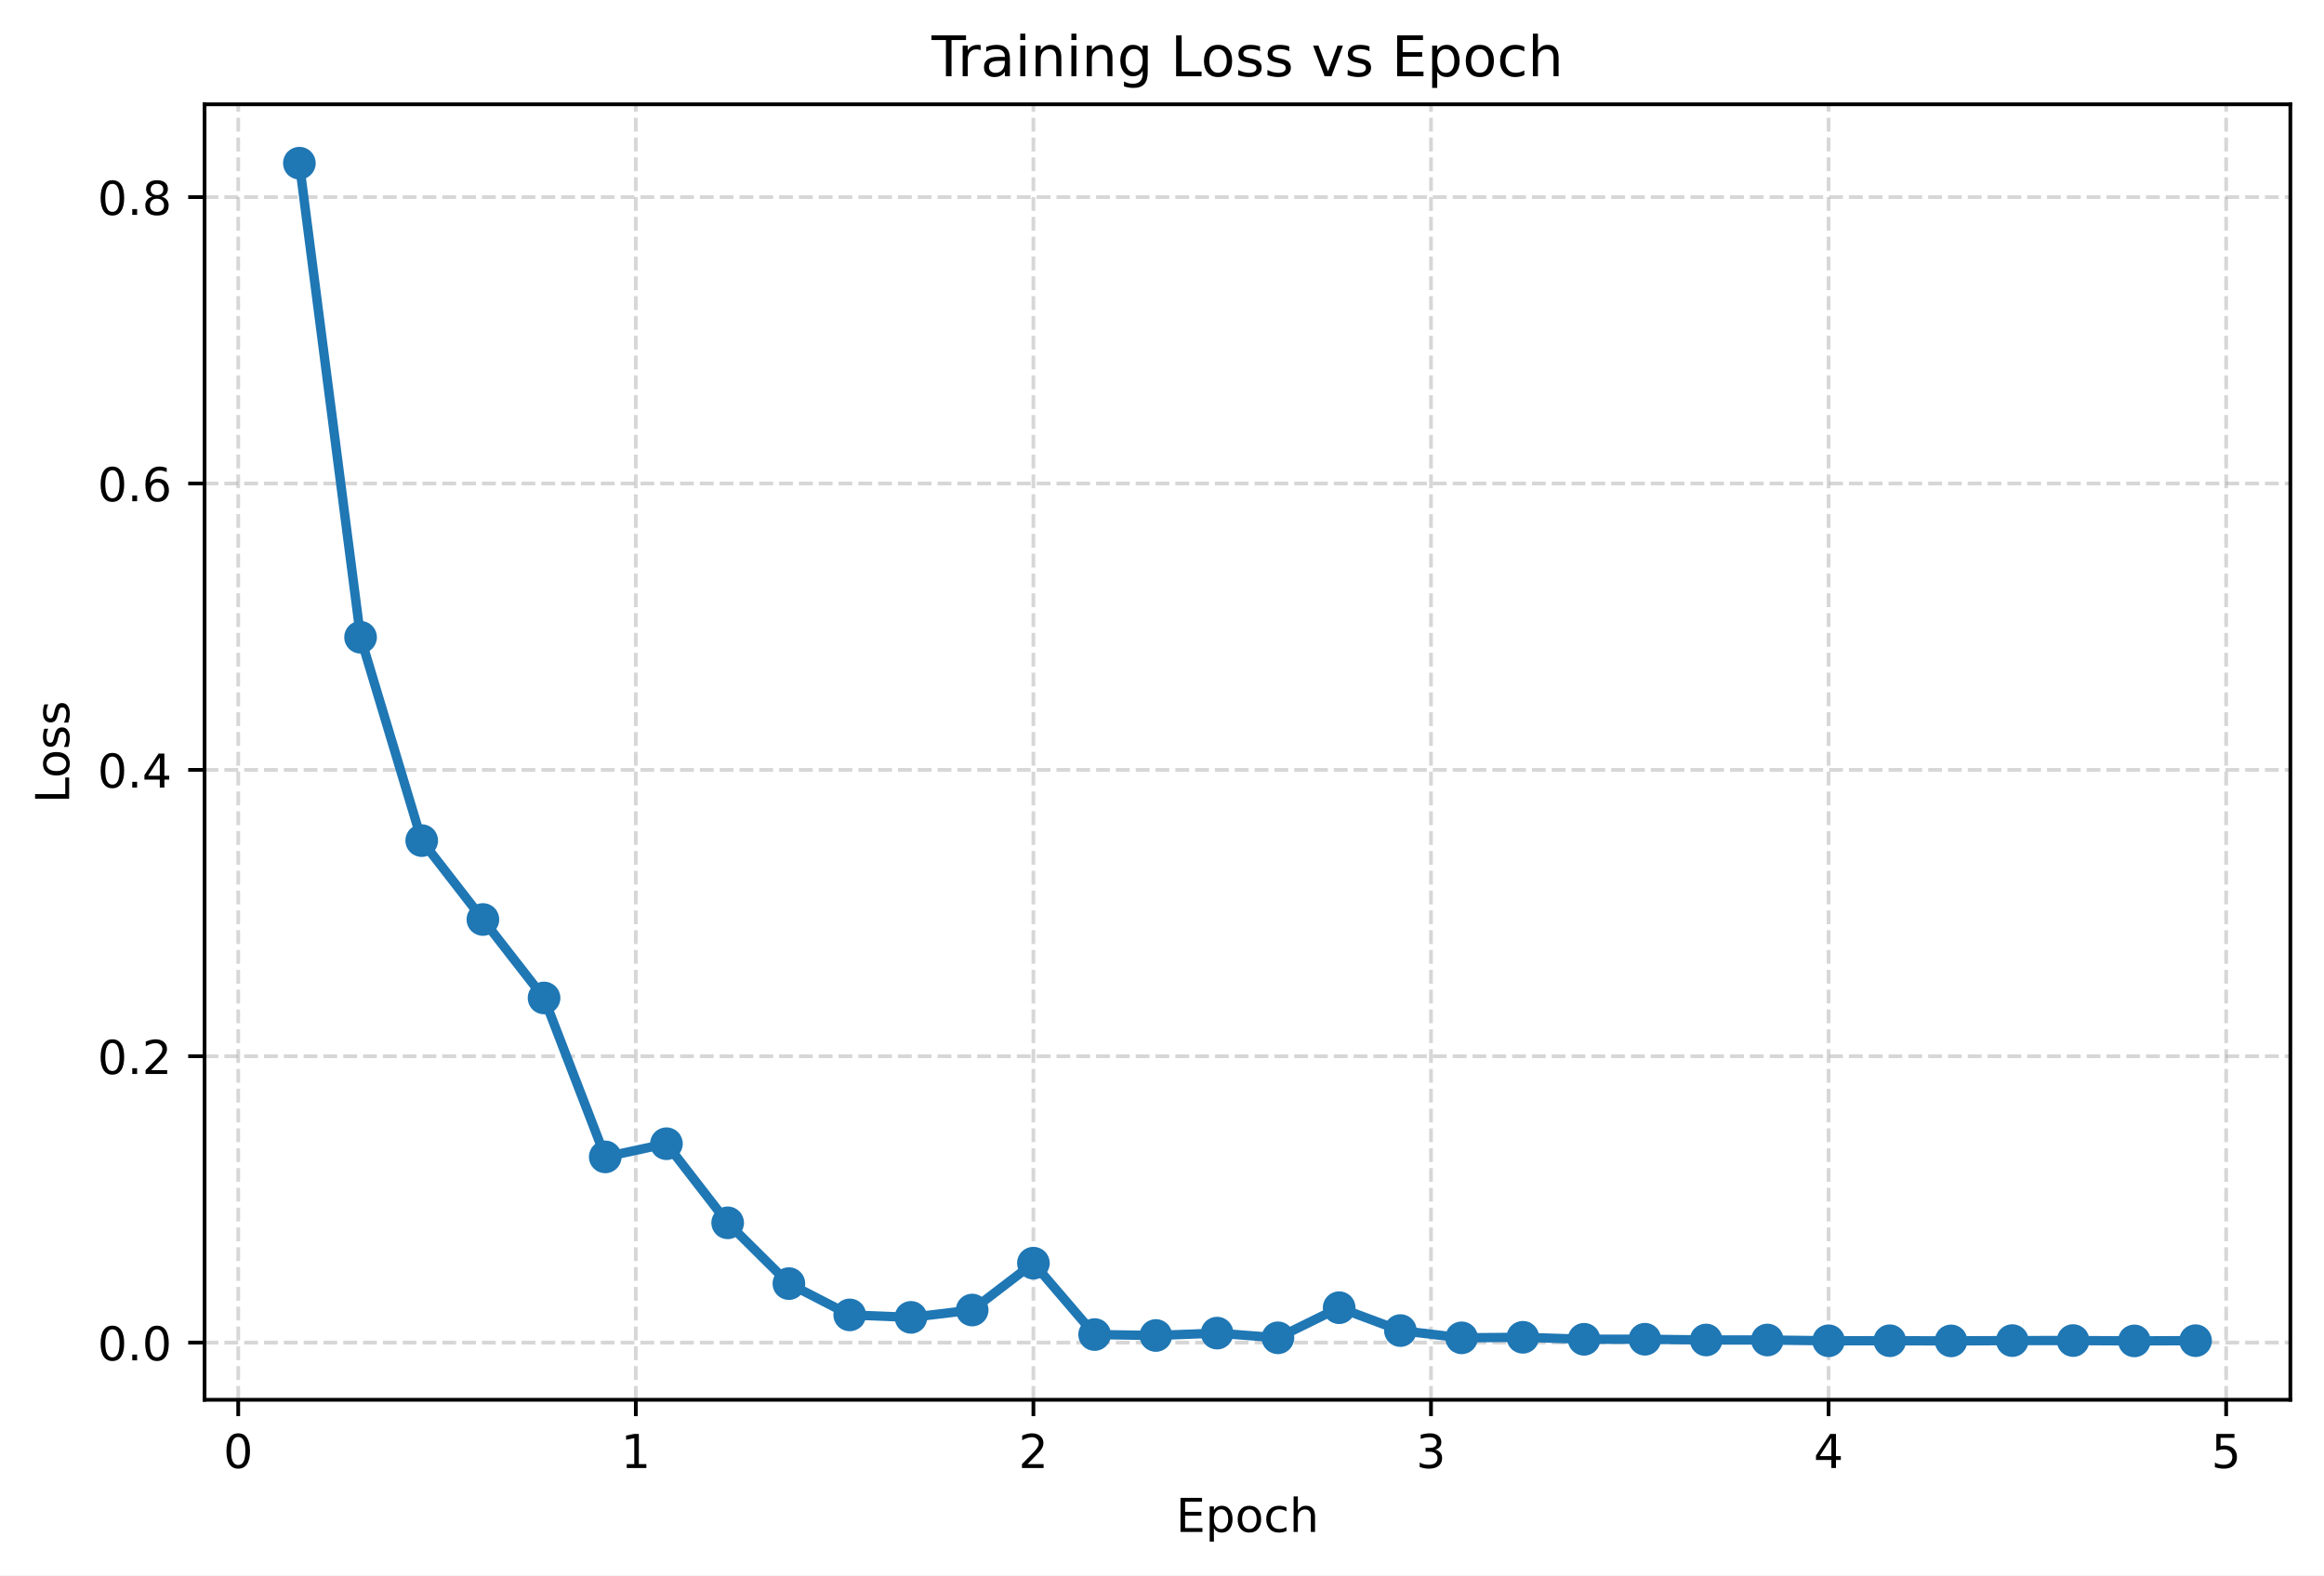
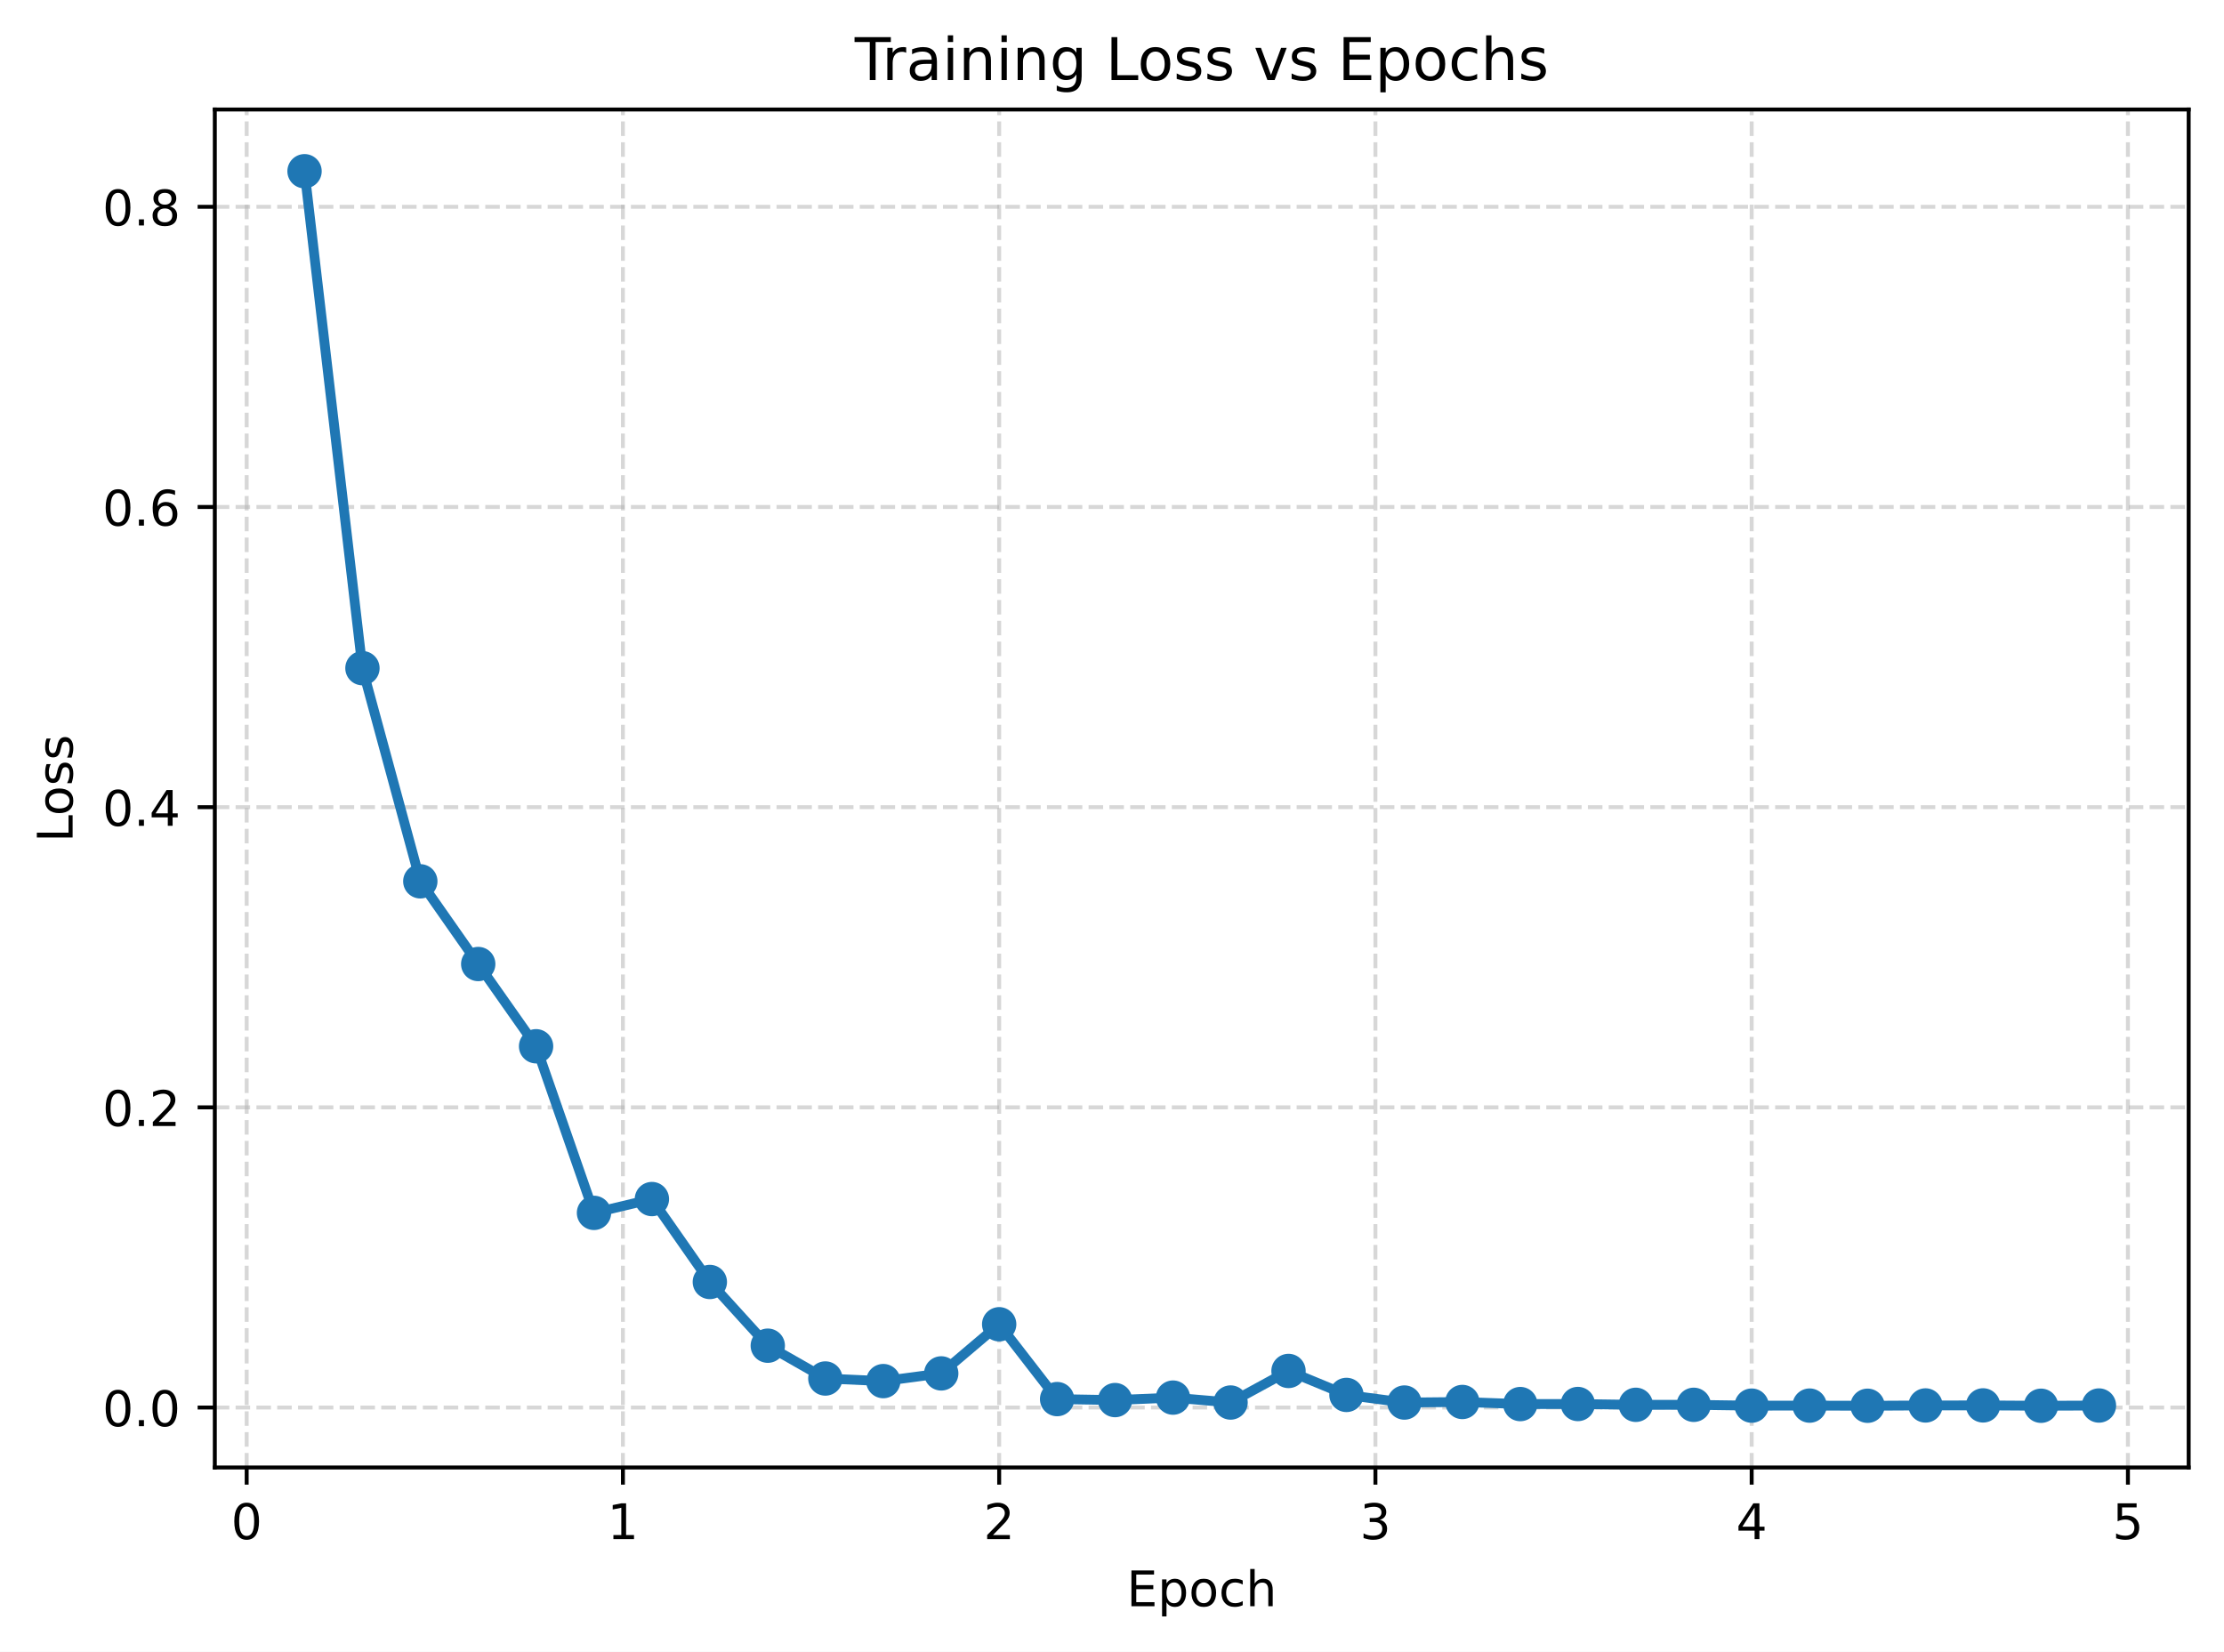
- <svg xmlns="http://www.w3.org/2000/svg" xmlns:xlink="http://www.w3.org/1999/xlink" width="497.381pt" height="337.074pt" viewBox="0 0 497.381 337.074" version="1.1">
+ <svg xmlns="http://www.w3.org/2000/svg" xmlns:xlink="http://www.w3.org/1999/xlink" width="453.261pt" height="336.634pt" viewBox="0 0 453.261 336.634" version="1.1">
  <defs>
    <style type="text/css">*{stroke-linejoin: round; stroke-linecap: butt}</style>
  </defs>
  <g id="figure_1">
    <g id="patch_1">
-       <path d="M 0 337.074  L 497.381 337.074  L 497.381 0  L 0 0  z " style="fill: #ffffff" />
+       <path d="M 0 336.634  L 453.261 336.634  L 453.261 0  L 0 0  z " style="fill: #ffffff" />
    </g>
    <g id="axes_1">
      <g id="patch_2">
-         <path d="M 43.781 299.518  L 490.181 299.518  L 490.181 22.318  L 43.781 22.318  z " style="fill: #ffffff" />
+         <path d="M 43.781 299.078  L 446.061 299.078  L 446.061 22.318  L 43.781 22.318  z " style="fill: #ffffff" />
      </g>
      <g id="matplotlib.axis_1">
        <g id="xtick_1">
          <g id="line2d_1">
-             <path d="M 50.985 299.518  L 50.985 22.318  " clip-path="url(#p0517bd94b9)" style="fill: none; stroke-dasharray: 2.96,1.28; stroke-dashoffset: 0; stroke: #b0b0b0; stroke-opacity: 0.5; stroke-width: 0.8" />
+             <path d="M 50.273 299.078  L 50.273 22.318  " clip-path="url(#paa50257606)" style="fill: none; stroke-dasharray: 2.96,1.28; stroke-dashoffset: 0; stroke: #b0b0b0; stroke-opacity: 0.5; stroke-width: 0.8" />
          </g>
          <g id="line2d_2">
            <defs>
-               <path id="mbbcaf3ecd0" d="M 0 0  L 0 3.5  " style="stroke: #000000; stroke-width: 0.8" />
+               <path id="mfd9edccf83" d="M 0 0  L 0 3.5  " style="stroke: #000000; stroke-width: 0.8" />
            </defs>
            <g>
-               <use xlink:href="#mbbcaf3ecd0" x="50.985" y="299.518" style="stroke: #000000; stroke-width: 0.8" />
+               <use xlink:href="#mfd9edccf83" x="50.273" y="299.078" style="stroke: #000000; stroke-width: 0.8" />
            </g>
          </g>
          <g id="text_1">
-             <g transform="translate(47.80384 314.1166) scale(0.1 -0.1)">
+             <g transform="translate(47.09185 313.6766) scale(0.1 -0.1)">
              <defs>
                <path id="DejaVuSans-30" d="M 2034 4250  Q 1547 4250 1301 3770  Q 1056 3291 1056 2328  Q 1056 1369 1301 889  Q 1547 409 2034 409  Q 2525 409 2770 889  Q 3016 1369 3016 2328  Q 3016 3291 2770 3770  Q 2525 4250 2034 4250  z M 2034 4750  Q 2819 4750 3233 4129  Q 3647 3509 3647 2328  Q 3647 1150 3233 529  Q 2819 -91 2034 -91  Q 1250 -91 836 529  Q 422 1150 422 2328  Q 422 3509 836 4129  Q 1250 4750 2034 4750  z " transform="scale(0.015625)" />
              </defs>
              <use xlink:href="#DejaVuSans-30" />
            </g>
          </g>
        </g>
        <g id="xtick_2">
          <g id="line2d_3">
-             <path d="M 136.077 299.518  L 136.077 22.318  " clip-path="url(#p0517bd94b9)" style="fill: none; stroke-dasharray: 2.96,1.28; stroke-dashoffset: 0; stroke: #b0b0b0; stroke-opacity: 0.5; stroke-width: 0.8" />
+             <path d="M 126.955 299.078  L 126.955 22.318  " clip-path="url(#paa50257606)" style="fill: none; stroke-dasharray: 2.96,1.28; stroke-dashoffset: 0; stroke: #b0b0b0; stroke-opacity: 0.5; stroke-width: 0.8" />
          </g>
          <g id="line2d_4">
            <g>
-               <use xlink:href="#mbbcaf3ecd0" x="136.077" y="299.518" style="stroke: #000000; stroke-width: 0.8" />
+               <use xlink:href="#mfd9edccf83" x="126.955" y="299.078" style="stroke: #000000; stroke-width: 0.8" />
            </g>
          </g>
          <g id="text_2">
-             <g transform="translate(132.8953 314.1166) scale(0.1 -0.1)">
+             <g transform="translate(123.7733 313.6766) scale(0.1 -0.1)">
              <defs>
                <path id="DejaVuSans-31" d="M 794 531  L 1825 531  L 1825 4091  L 703 3866  L 703 4441  L 1819 4666  L 2450 4666  L 2450 531  L 3481 531  L 3481 0  L 794 0  L 794 531  z " transform="scale(0.015625)" />
              </defs>
              <use xlink:href="#DejaVuSans-31" />
            </g>
          </g>
        </g>
        <g id="xtick_3">
          <g id="line2d_5">
-             <path d="M 221.168 299.518  L 221.168 22.318  " clip-path="url(#p0517bd94b9)" style="fill: none; stroke-dasharray: 2.96,1.28; stroke-dashoffset: 0; stroke: #b0b0b0; stroke-opacity: 0.5; stroke-width: 0.8" />
+             <path d="M 203.636 299.078  L 203.636 22.318  " clip-path="url(#paa50257606)" style="fill: none; stroke-dasharray: 2.96,1.28; stroke-dashoffset: 0; stroke: #b0b0b0; stroke-opacity: 0.5; stroke-width: 0.8" />
          </g>
          <g id="line2d_6">
            <g>
-               <use xlink:href="#mbbcaf3ecd0" x="221.168" y="299.518" style="stroke: #000000; stroke-width: 0.8" />
+               <use xlink:href="#mfd9edccf83" x="203.636" y="299.078" style="stroke: #000000; stroke-width: 0.8" />
            </g>
          </g>
          <g id="text_3">
-             <g transform="translate(217.9868 314.1166) scale(0.1 -0.1)">
+             <g transform="translate(200.4547 313.6766) scale(0.1 -0.1)">
              <defs>
                <path id="DejaVuSans-32" d="M 1228 531  L 3431 531  L 3431 0  L 469 0  L 469 531  Q 828 903 1448 1529  Q 2069 2156 2228 2338  Q 2531 2678 2651 2914  Q 2772 3150 2772 3378  Q 2772 3750 2511 3984  Q 2250 4219 1831 4219  Q 1534 4219 1204 4116  Q 875 4013 500 3803  L 500 4441  Q 881 4594 1212 4672  Q 1544 4750 1819 4750  Q 2544 4750 2975 4387  Q 3406 4025 3406 3419  Q 3406 3131 3298 2873  Q 3191 2616 2906 2266  Q 2828 2175 2409 1742  Q 1991 1309 1228 531  z " transform="scale(0.015625)" />
              </defs>
              <use xlink:href="#DejaVuSans-32" />
            </g>
          </g>
        </g>
        <g id="xtick_4">
          <g id="line2d_7">
-             <path d="M 306.259 299.518  L 306.259 22.318  " clip-path="url(#p0517bd94b9)" style="fill: none; stroke-dasharray: 2.96,1.28; stroke-dashoffset: 0; stroke: #b0b0b0; stroke-opacity: 0.5; stroke-width: 0.8" />
+             <path d="M 280.317 299.078  L 280.317 22.318  " clip-path="url(#paa50257606)" style="fill: none; stroke-dasharray: 2.96,1.28; stroke-dashoffset: 0; stroke: #b0b0b0; stroke-opacity: 0.5; stroke-width: 0.8" />
          </g>
          <g id="line2d_8">
            <g>
-               <use xlink:href="#mbbcaf3ecd0" x="306.259" y="299.518" style="stroke: #000000; stroke-width: 0.8" />
+               <use xlink:href="#mfd9edccf83" x="280.317" y="299.078" style="stroke: #000000; stroke-width: 0.8" />
            </g>
          </g>
          <g id="text_4">
-             <g transform="translate(303.0782 314.1166) scale(0.1 -0.1)">
+             <g transform="translate(277.1361 313.6766) scale(0.1 -0.1)">
              <defs>
                <path id="DejaVuSans-33" d="M 2597 2516  Q 3050 2419 3304 2112  Q 3559 1806 3559 1356  Q 3559 666 3084 287  Q 2609 -91 1734 -91  Q 1441 -91 1130 -33  Q 819 25 488 141  L 488 750  Q 750 597 1062 519  Q 1375 441 1716 441  Q 2309 441 2620 675  Q 2931 909 2931 1356  Q 2931 1769 2642 2001  Q 2353 2234 1838 2234  L 1294 2234  L 1294 2753  L 1863 2753  Q 2328 2753 2575 2939  Q 2822 3125 2822 3475  Q 2822 3834 2567 4026  Q 2313 4219 1838 4219  Q 1578 4219 1281 4162  Q 984 4106 628 3988  L 628 4550  Q 988 4650 1302 4700  Q 1616 4750 1894 4750  Q 2613 4750 3031 4423  Q 3450 4097 3450 3541  Q 3450 3153 3228 2886  Q 3006 2619 2597 2516  z " transform="scale(0.015625)" />
              </defs>
              <use xlink:href="#DejaVuSans-33" />
            </g>
          </g>
        </g>
        <g id="xtick_5">
          <g id="line2d_9">
-             <path d="M 391.351 299.518  L 391.351 22.318  " clip-path="url(#p0517bd94b9)" style="fill: none; stroke-dasharray: 2.96,1.28; stroke-dashoffset: 0; stroke: #b0b0b0; stroke-opacity: 0.5; stroke-width: 0.8" />
+             <path d="M 356.999 299.078  L 356.999 22.318  " clip-path="url(#paa50257606)" style="fill: none; stroke-dasharray: 2.96,1.28; stroke-dashoffset: 0; stroke: #b0b0b0; stroke-opacity: 0.5; stroke-width: 0.8" />
          </g>
          <g id="line2d_10">
            <g>
-               <use xlink:href="#mbbcaf3ecd0" x="391.351" y="299.518" style="stroke: #000000; stroke-width: 0.8" />
+               <use xlink:href="#mfd9edccf83" x="356.999" y="299.078" style="stroke: #000000; stroke-width: 0.8" />
            </g>
          </g>
          <g id="text_5">
-             <g transform="translate(388.1697 314.1166) scale(0.1 -0.1)">
+             <g transform="translate(353.8176 313.6766) scale(0.1 -0.1)">
              <defs>
                <path id="DejaVuSans-34" d="M 2419 4116  L 825 1625  L 2419 1625  L 2419 4116  z M 2253 4666  L 3047 4666  L 3047 1625  L 3713 1625  L 3713 1100  L 3047 1100  L 3047 0  L 2419 0  L 2419 1100  L 313 1100  L 313 1709  L 2253 4666  z " transform="scale(0.015625)" />
              </defs>
              <use xlink:href="#DejaVuSans-34" />
            </g>
          </g>
        </g>
        <g id="xtick_6">
          <g id="line2d_11">
-             <path d="M 476.442 299.518  L 476.442 22.318  " clip-path="url(#p0517bd94b9)" style="fill: none; stroke-dasharray: 2.96,1.28; stroke-dashoffset: 0; stroke: #b0b0b0; stroke-opacity: 0.5; stroke-width: 0.8" />
+             <path d="M 433.68 299.078  L 433.68 22.318  " clip-path="url(#paa50257606)" style="fill: none; stroke-dasharray: 2.96,1.28; stroke-dashoffset: 0; stroke: #b0b0b0; stroke-opacity: 0.5; stroke-width: 0.8" />
          </g>
          <g id="line2d_12">
            <g>
-               <use xlink:href="#mbbcaf3ecd0" x="476.442" y="299.518" style="stroke: #000000; stroke-width: 0.8" />
+               <use xlink:href="#mfd9edccf83" x="433.68" y="299.078" style="stroke: #000000; stroke-width: 0.8" />
            </g>
          </g>
          <g id="text_6">
-             <g transform="translate(473.2611 314.1166) scale(0.1 -0.1)">
+             <g transform="translate(430.499 313.6766) scale(0.1 -0.1)">
              <defs>
                <path id="DejaVuSans-35" d="M 691 4666  L 3169 4666  L 3169 4134  L 1269 4134  L 1269 2991  Q 1406 3038 1543 3061  Q 1681 3084 1819 3084  Q 2600 3084 3056 2656  Q 3513 2228 3513 1497  Q 3513 744 3044 326  Q 2575 -91 1722 -91  Q 1428 -91 1123 -41  Q 819 9 494 109  L 494 744  Q 775 591 1075 516  Q 1375 441 1709 441  Q 2250 441 2565 725  Q 2881 1009 2881 1497  Q 2881 1984 2565 2268  Q 2250 2553 1709 2553  Q 1456 2553 1204 2497  Q 953 2441 691 2322  L 691 4666  z " transform="scale(0.015625)" />
              </defs>
              <use xlink:href="#DejaVuSans-35" />
            </g>
          </g>
        </g>
        <g id="text_7">
-           <g transform="translate(251.6703 327.7947) scale(0.1 -0.1)">
+           <g transform="translate(229.6103 327.3547) scale(0.1 -0.1)">
            <defs>
              <path id="DejaVuSans-45" d="M 628 4666  L 3578 4666  L 3578 4134  L 1259 4134  L 1259 2753  L 3481 2753  L 3481 2222  L 1259 2222  L 1259 531  L 3634 531  L 3634 0  L 628 0  L 628 4666  z " transform="scale(0.015625)" />
              <path id="DejaVuSans-70" d="M 1159 525  L 1159 -1331  L 581 -1331  L 581 3500  L 1159 3500  L 1159 2969  Q 1341 3281 1617 3432  Q 1894 3584 2278 3584  Q 2916 3584 3314 3078  Q 3713 2572 3713 1747  Q 3713 922 3314 415  Q 2916 -91 2278 -91  Q 1894 -91 1617 61  Q 1341 213 1159 525  z M 3116 1747  Q 3116 2381 2855 2742  Q 2594 3103 2138 3103  Q 1681 3103 1420 2742  Q 1159 2381 1159 1747  Q 1159 1113 1420 752  Q 1681 391 2138 391  Q 2594 391 2855 752  Q 3116 1113 3116 1747  z " transform="scale(0.015625)" />
              <path id="DejaVuSans-6f" d="M 1959 3097  Q 1497 3097 1228 2736  Q 959 2375 959 1747  Q 959 1119 1226 758  Q 1494 397 1959 397  Q 2419 397 2687 759  Q 2956 1122 2956 1747  Q 2956 2369 2687 2733  Q 2419 3097 1959 3097  z M 1959 3584  Q 2709 3584 3137 3096  Q 3566 2609 3566 1747  Q 3566 888 3137 398  Q 2709 -91 1959 -91  Q 1206 -91 779 398  Q 353 888 353 1747  Q 353 2609 779 3096  Q 1206 3584 1959 3584  z " transform="scale(0.015625)" />
              <path id="DejaVuSans-63" d="M 3122 3366  L 3122 2828  Q 2878 2963 2633 3030  Q 2388 3097 2138 3097  Q 1578 3097 1268 2742  Q 959 2388 959 1747  Q 959 1106 1268 751  Q 1578 397 2138 397  Q 2388 397 2633 464  Q 2878 531 3122 666  L 3122 134  Q 2881 22 2623 -34  Q 2366 -91 2075 -91  Q 1284 -91 818 406  Q 353 903 353 1747  Q 353 2603 823 3093  Q 1294 3584 2113 3584  Q 2378 3584 2631 3529  Q 2884 3475 3122 3366  z " transform="scale(0.015625)" />
              <path id="DejaVuSans-68" d="M 3513 2113  L 3513 0  L 2938 0  L 2938 2094  Q 2938 2591 2744 2837  Q 2550 3084 2163 3084  Q 1697 3084 1428 2787  Q 1159 2491 1159 1978  L 1159 0  L 581 0  L 581 4863  L 1159 4863  L 1159 2956  Q 1366 3272 1645 3428  Q 1925 3584 2291 3584  Q 2894 3584 3203 3211  Q 3513 2838 3513 2113  z " transform="scale(0.015625)" />
            </defs>
            <use xlink:href="#DejaVuSans-45" />
            <use xlink:href="#DejaVuSans-70" transform="translate(63.18359 0)" />
            <use xlink:href="#DejaVuSans-6f" transform="translate(126.6602 0)" />
            <use xlink:href="#DejaVuSans-63" transform="translate(187.8418 0)" />
            <use xlink:href="#DejaVuSans-68" transform="translate(242.8223 0)" />
          </g>
        </g>
      </g>
      <g id="matplotlib.axis_2">
        <g id="ytick_1">
          <g id="line2d_13">
-             <path d="M 43.781 287.282  L 490.181 287.282  " clip-path="url(#p0517bd94b9)" style="fill: none; stroke-dasharray: 2.96,1.28; stroke-dashoffset: 0; stroke: #b0b0b0; stroke-opacity: 0.5; stroke-width: 0.8" />
+             <path d="M 43.781 286.862  L 446.061 286.862  " clip-path="url(#paa50257606)" style="fill: none; stroke-dasharray: 2.96,1.28; stroke-dashoffset: 0; stroke: #b0b0b0; stroke-opacity: 0.5; stroke-width: 0.8" />
          </g>
          <g id="line2d_14">
            <defs>
-               <path id="me1e2ff1a35" d="M 0 0  L -3.5 0  " style="stroke: #000000; stroke-width: 0.8" />
+               <path id="m9ac776626c" d="M 0 0  L -3.5 0  " style="stroke: #000000; stroke-width: 0.8" />
            </defs>
            <g>
-               <use xlink:href="#me1e2ff1a35" x="43.781" y="287.282" style="stroke: #000000; stroke-width: 0.8" />
+               <use xlink:href="#m9ac776626c" x="43.781" y="286.862" style="stroke: #000000; stroke-width: 0.8" />
            </g>
          </g>
          <g id="text_8">
-             <g transform="translate(20.87813 291.0816) scale(0.1 -0.1)">
+             <g transform="translate(20.87813 290.661) scale(0.1 -0.1)">
              <defs>
                <path id="DejaVuSans-2e" d="M 684 794  L 1344 794  L 1344 0  L 684 0  L 684 794  z " transform="scale(0.015625)" />
              </defs>
              <use xlink:href="#DejaVuSans-30" />
              <use xlink:href="#DejaVuSans-2e" transform="translate(63.62305 0)" />
              <use xlink:href="#DejaVuSans-30" transform="translate(95.41016 0)" />
            </g>
          </g>
        </g>
        <g id="ytick_2">
          <g id="line2d_15">
-             <path d="M 43.781 226.007  L 490.181 226.007  " clip-path="url(#p0517bd94b9)" style="fill: none; stroke-dasharray: 2.96,1.28; stroke-dashoffset: 0; stroke: #b0b0b0; stroke-opacity: 0.5; stroke-width: 0.8" />
+             <path d="M 43.781 225.683  L 446.061 225.683  " clip-path="url(#paa50257606)" style="fill: none; stroke-dasharray: 2.96,1.28; stroke-dashoffset: 0; stroke: #b0b0b0; stroke-opacity: 0.5; stroke-width: 0.8" />
          </g>
          <g id="line2d_16">
            <g>
-               <use xlink:href="#me1e2ff1a35" x="43.781" y="226.007" style="stroke: #000000; stroke-width: 0.8" />
+               <use xlink:href="#m9ac776626c" x="43.781" y="225.683" style="stroke: #000000; stroke-width: 0.8" />
            </g>
          </g>
          <g id="text_9">
-             <g transform="translate(20.87813 229.8059) scale(0.1 -0.1)">
+             <g transform="translate(20.87813 229.4825) scale(0.1 -0.1)">
              <use xlink:href="#DejaVuSans-30" />
              <use xlink:href="#DejaVuSans-2e" transform="translate(63.62305 0)" />
              <use xlink:href="#DejaVuSans-32" transform="translate(95.41016 0)" />
            </g>
          </g>
        </g>
        <g id="ytick_3">
          <g id="line2d_17">
-             <path d="M 43.781 164.731  L 490.181 164.731  " clip-path="url(#p0517bd94b9)" style="fill: none; stroke-dasharray: 2.96,1.28; stroke-dashoffset: 0; stroke: #b0b0b0; stroke-opacity: 0.5; stroke-width: 0.8" />
+             <path d="M 43.781 164.505  L 446.061 164.505  " clip-path="url(#paa50257606)" style="fill: none; stroke-dasharray: 2.96,1.28; stroke-dashoffset: 0; stroke: #b0b0b0; stroke-opacity: 0.5; stroke-width: 0.8" />
          </g>
          <g id="line2d_18">
            <g>
-               <use xlink:href="#me1e2ff1a35" x="43.781" y="164.731" style="stroke: #000000; stroke-width: 0.8" />
+               <use xlink:href="#m9ac776626c" x="43.781" y="164.505" style="stroke: #000000; stroke-width: 0.8" />
            </g>
          </g>
          <g id="text_10">
-             <g transform="translate(20.87813 168.5301) scale(0.1 -0.1)">
+             <g transform="translate(20.87813 168.304) scale(0.1 -0.1)">
              <use xlink:href="#DejaVuSans-30" />
              <use xlink:href="#DejaVuSans-2e" transform="translate(63.62305 0)" />
              <use xlink:href="#DejaVuSans-34" transform="translate(95.41016 0)" />
            </g>
          </g>
        </g>
        <g id="ytick_4">
          <g id="line2d_19">
-             <path d="M 43.781 103.455  L 490.181 103.455  " clip-path="url(#p0517bd94b9)" style="fill: none; stroke-dasharray: 2.96,1.28; stroke-dashoffset: 0; stroke: #b0b0b0; stroke-opacity: 0.5; stroke-width: 0.8" />
+             <path d="M 43.781 103.326  L 446.061 103.326  " clip-path="url(#paa50257606)" style="fill: none; stroke-dasharray: 2.96,1.28; stroke-dashoffset: 0; stroke: #b0b0b0; stroke-opacity: 0.5; stroke-width: 0.8" />
          </g>
          <g id="line2d_20">
            <g>
-               <use xlink:href="#me1e2ff1a35" x="43.781" y="103.455" style="stroke: #000000; stroke-width: 0.8" />
+               <use xlink:href="#m9ac776626c" x="43.781" y="103.326" style="stroke: #000000; stroke-width: 0.8" />
            </g>
          </g>
          <g id="text_11">
-             <g transform="translate(20.87813 107.2543) scale(0.1 -0.1)">
+             <g transform="translate(20.87813 107.1255) scale(0.1 -0.1)">
              <defs>
                <path id="DejaVuSans-36" d="M 2113 2584  Q 1688 2584 1439 2293  Q 1191 2003 1191 1497  Q 1191 994 1439 701  Q 1688 409 2113 409  Q 2538 409 2786 701  Q 3034 994 3034 1497  Q 3034 2003 2786 2293  Q 2538 2584 2113 2584  z M 3366 4563  L 3366 3988  Q 3128 4100 2886 4159  Q 2644 4219 2406 4219  Q 1781 4219 1451 3797  Q 1122 3375 1075 2522  Q 1259 2794 1537 2939  Q 1816 3084 2150 3084  Q 2853 3084 3261 2657  Q 3669 2231 3669 1497  Q 3669 778 3244 343  Q 2819 -91 2113 -91  Q 1303 -91 875 529  Q 447 1150 447 2328  Q 447 3434 972 4092  Q 1497 4750 2381 4750  Q 2619 4750 2861 4703  Q 3103 4656 3366 4563  z " transform="scale(0.015625)" />
              </defs>
              <use xlink:href="#DejaVuSans-30" />
              <use xlink:href="#DejaVuSans-2e" transform="translate(63.62305 0)" />
              <use xlink:href="#DejaVuSans-36" transform="translate(95.41016 0)" />
            </g>
          </g>
        </g>
        <g id="ytick_5">
          <g id="line2d_21">
-             <path d="M 43.781 42.179  L 490.181 42.179  " clip-path="url(#p0517bd94b9)" style="fill: none; stroke-dasharray: 2.96,1.28; stroke-dashoffset: 0; stroke: #b0b0b0; stroke-opacity: 0.5; stroke-width: 0.8" />
+             <path d="M 43.781 42.148  L 446.061 42.148  " clip-path="url(#paa50257606)" style="fill: none; stroke-dasharray: 2.96,1.28; stroke-dashoffset: 0; stroke: #b0b0b0; stroke-opacity: 0.5; stroke-width: 0.8" />
          </g>
          <g id="line2d_22">
            <g>
-               <use xlink:href="#me1e2ff1a35" x="43.781" y="42.179" style="stroke: #000000; stroke-width: 0.8" />
+               <use xlink:href="#m9ac776626c" x="43.781" y="42.148" style="stroke: #000000; stroke-width: 0.8" />
            </g>
          </g>
          <g id="text_12">
-             <g transform="translate(20.87813 45.97852) scale(0.1 -0.1)">
+             <g transform="translate(20.87813 45.947) scale(0.1 -0.1)">
              <defs>
                <path id="DejaVuSans-38" d="M 2034 2216  Q 1584 2216 1326 1975  Q 1069 1734 1069 1313  Q 1069 891 1326 650  Q 1584 409 2034 409  Q 2484 409 2743 651  Q 3003 894 3003 1313  Q 3003 1734 2745 1975  Q 2488 2216 2034 2216  z M 1403 2484  Q 997 2584 770 2862  Q 544 3141 544 3541  Q 544 4100 942 4425  Q 1341 4750 2034 4750  Q 2731 4750 3128 4425  Q 3525 4100 3525 3541  Q 3525 3141 3298 2862  Q 3072 2584 2669 2484  Q 3125 2378 3379 2068  Q 3634 1759 3634 1313  Q 3634 634 3220 271  Q 2806 -91 2034 -91  Q 1263 -91 848 271  Q 434 634 434 1313  Q 434 1759 690 2068  Q 947 2378 1403 2484  z M 1172 3481  Q 1172 3119 1398 2916  Q 1625 2713 2034 2713  Q 2441 2713 2670 2916  Q 2900 3119 2900 3481  Q 2900 3844 2670 4047  Q 2441 4250 2034 4250  Q 1625 4250 1398 4047  Q 1172 3844 1172 3481  z " transform="scale(0.015625)" />
              </defs>
              <use xlink:href="#DejaVuSans-30" />
              <use xlink:href="#DejaVuSans-2e" transform="translate(63.62305 0)" />
              <use xlink:href="#DejaVuSans-38" transform="translate(95.41016 0)" />
            </g>
          </g>
        </g>
        <g id="text_13">
-           <g transform="translate(14.79844 171.8853) rotate(-90) scale(0.1 -0.1)">
+           <g transform="translate(14.79844 171.6653) rotate(-90) scale(0.1 -0.1)">
            <defs>
              <path id="DejaVuSans-4c" d="M 628 4666  L 1259 4666  L 1259 531  L 3531 531  L 3531 0  L 628 0  L 628 4666  z " transform="scale(0.015625)" />
              <path id="DejaVuSans-73" d="M 2834 3397  L 2834 2853  Q 2591 2978 2328 3040  Q 2066 3103 1784 3103  Q 1356 3103 1142 2972  Q 928 2841 928 2578  Q 928 2378 1081 2264  Q 1234 2150 1697 2047  L 1894 2003  Q 2506 1872 2764 1633  Q 3022 1394 3022 966  Q 3022 478 2636 193  Q 2250 -91 1575 -91  Q 1294 -91 989 -36  Q 684 19 347 128  L 347 722  Q 666 556 975 473  Q 1284 391 1588 391  Q 1994 391 2212 530  Q 2431 669 2431 922  Q 2431 1156 2273 1281  Q 2116 1406 1581 1522  L 1381 1569  Q 847 1681 609 1914  Q 372 2147 372 2553  Q 372 3047 722 3315  Q 1072 3584 1716 3584  Q 2034 3584 2315 3537  Q 2597 3491 2834 3397  z " transform="scale(0.015625)" />
            </defs>
            <use xlink:href="#DejaVuSans-4c" />
            <use xlink:href="#DejaVuSans-6f" transform="translate(53.96289 0)" />
            <use xlink:href="#DejaVuSans-73" transform="translate(115.1445 0)" />
            <use xlink:href="#DejaVuSans-73" transform="translate(167.2441 0)" />
          </g>
        </g>
      </g>
      <g id="line2d_23">
-         <path d="M 64.072 34.918  L 77.168 136.36  L 90.255 179.866  L 103.35 196.747  L 116.437 213.537  L 129.533 247.545  L 142.629 244.726  L 155.733 261.651  L 168.837 274.657  L 181.856 281.354  L 194.96 281.884  L 208.064 280.312  L 221.168 270.285  L 234.272 285.558  L 247.376 285.758  L 260.48 285.254  L 273.499 286.258  L 286.603 279.813  L 299.707 284.706  L 312.812 286.262  L 325.916 286.146  L 339.02 286.573  L 352.039 286.56  L 365.143 286.724  L 378.247 286.725  L 391.351 286.893  L 404.455 286.885  L 417.559 286.918  L 430.663 286.853  L 443.682 286.843  L 456.786 286.918  L 469.89 286.868  " clip-path="url(#p0517bd94b9)" style="fill: none; stroke: #1f77b4; stroke-width: 2; stroke-linecap: square" />
+         <path d="M 62.067 34.898  L 73.868 136.179  L 85.662 179.616  L 97.463 196.471  L 109.256 213.233  L 121.058 247.188  L 132.859 244.373  L 144.668 261.271  L 156.477 274.256  L 168.209 280.943  L 180.018 281.472  L 191.827 279.903  L 203.636 269.891  L 215.445 285.14  L 227.254 285.34  L 239.063 284.837  L 250.795 285.839  L 262.604 279.404  L 274.413 284.289  L 286.222 285.843  L 298.031 285.727  L 309.84 286.153  L 321.572 286.141  L 333.381 286.305  L 345.19 286.306  L 356.999 286.473  L 368.808 286.465  L 380.617 286.498  L 392.426 286.434  L 404.158 286.423  L 415.967 286.498  L 427.776 286.448  " clip-path="url(#paa50257606)" style="fill: none; stroke: #1f77b4; stroke-width: 2; stroke-linecap: square" />
        <defs>
-           <path id="m67fee1e5dd" d="M 0 3  C 0.796 3 1.559 2.684 2.121 2.121  C 2.684 1.559 3 0.796 3 0  C 3 -0.796 2.684 -1.559 2.121 -2.121  C 1.559 -2.684 0.796 -3 0 -3  C -0.796 -3 -1.559 -2.684 -2.121 -2.121  C -2.684 -1.559 -3 -0.796 -3 0  C -3 0.796 -2.684 1.559 -2.121 2.121  C -1.559 2.684 -0.796 3 0 3  z " style="stroke: #1f77b4" />
+           <path id="m05f69a4b43" d="M 0 3  C 0.796 3 1.559 2.684 2.121 2.121  C 2.684 1.559 3 0.796 3 0  C 3 -0.796 2.684 -1.559 2.121 -2.121  C 1.559 -2.684 0.796 -3 0 -3  C -0.796 -3 -1.559 -2.684 -2.121 -2.121  C -2.684 -1.559 -3 -0.796 -3 0  C -3 0.796 -2.684 1.559 -2.121 2.121  C -1.559 2.684 -0.796 3 0 3  z " style="stroke: #1f77b4" />
        </defs>
-         <g clip-path="url(#p0517bd94b9)">
-           <use xlink:href="#m67fee1e5dd" x="64.072" y="34.918" style="fill: #1f77b4; stroke: #1f77b4" />
-           <use xlink:href="#m67fee1e5dd" x="77.168" y="136.36" style="fill: #1f77b4; stroke: #1f77b4" />
-           <use xlink:href="#m67fee1e5dd" x="90.255" y="179.866" style="fill: #1f77b4; stroke: #1f77b4" />
-           <use xlink:href="#m67fee1e5dd" x="103.35" y="196.747" style="fill: #1f77b4; stroke: #1f77b4" />
-           <use xlink:href="#m67fee1e5dd" x="116.437" y="213.537" style="fill: #1f77b4; stroke: #1f77b4" />
-           <use xlink:href="#m67fee1e5dd" x="129.533" y="247.545" style="fill: #1f77b4; stroke: #1f77b4" />
-           <use xlink:href="#m67fee1e5dd" x="142.629" y="244.726" style="fill: #1f77b4; stroke: #1f77b4" />
-           <use xlink:href="#m67fee1e5dd" x="155.733" y="261.651" style="fill: #1f77b4; stroke: #1f77b4" />
-           <use xlink:href="#m67fee1e5dd" x="168.837" y="274.657" style="fill: #1f77b4; stroke: #1f77b4" />
-           <use xlink:href="#m67fee1e5dd" x="181.856" y="281.354" style="fill: #1f77b4; stroke: #1f77b4" />
-           <use xlink:href="#m67fee1e5dd" x="194.96" y="281.884" style="fill: #1f77b4; stroke: #1f77b4" />
-           <use xlink:href="#m67fee1e5dd" x="208.064" y="280.312" style="fill: #1f77b4; stroke: #1f77b4" />
-           <use xlink:href="#m67fee1e5dd" x="221.168" y="270.285" style="fill: #1f77b4; stroke: #1f77b4" />
-           <use xlink:href="#m67fee1e5dd" x="234.272" y="285.558" style="fill: #1f77b4; stroke: #1f77b4" />
-           <use xlink:href="#m67fee1e5dd" x="247.376" y="285.758" style="fill: #1f77b4; stroke: #1f77b4" />
-           <use xlink:href="#m67fee1e5dd" x="260.48" y="285.254" style="fill: #1f77b4; stroke: #1f77b4" />
-           <use xlink:href="#m67fee1e5dd" x="273.499" y="286.258" style="fill: #1f77b4; stroke: #1f77b4" />
-           <use xlink:href="#m67fee1e5dd" x="286.603" y="279.813" style="fill: #1f77b4; stroke: #1f77b4" />
-           <use xlink:href="#m67fee1e5dd" x="299.707" y="284.706" style="fill: #1f77b4; stroke: #1f77b4" />
-           <use xlink:href="#m67fee1e5dd" x="312.812" y="286.262" style="fill: #1f77b4; stroke: #1f77b4" />
-           <use xlink:href="#m67fee1e5dd" x="325.916" y="286.146" style="fill: #1f77b4; stroke: #1f77b4" />
-           <use xlink:href="#m67fee1e5dd" x="339.02" y="286.573" style="fill: #1f77b4; stroke: #1f77b4" />
-           <use xlink:href="#m67fee1e5dd" x="352.039" y="286.56" style="fill: #1f77b4; stroke: #1f77b4" />
-           <use xlink:href="#m67fee1e5dd" x="365.143" y="286.724" style="fill: #1f77b4; stroke: #1f77b4" />
-           <use xlink:href="#m67fee1e5dd" x="378.247" y="286.725" style="fill: #1f77b4; stroke: #1f77b4" />
-           <use xlink:href="#m67fee1e5dd" x="391.351" y="286.893" style="fill: #1f77b4; stroke: #1f77b4" />
-           <use xlink:href="#m67fee1e5dd" x="404.455" y="286.885" style="fill: #1f77b4; stroke: #1f77b4" />
-           <use xlink:href="#m67fee1e5dd" x="417.559" y="286.918" style="fill: #1f77b4; stroke: #1f77b4" />
-           <use xlink:href="#m67fee1e5dd" x="430.663" y="286.853" style="fill: #1f77b4; stroke: #1f77b4" />
-           <use xlink:href="#m67fee1e5dd" x="443.682" y="286.843" style="fill: #1f77b4; stroke: #1f77b4" />
-           <use xlink:href="#m67fee1e5dd" x="456.786" y="286.918" style="fill: #1f77b4; stroke: #1f77b4" />
-           <use xlink:href="#m67fee1e5dd" x="469.89" y="286.868" style="fill: #1f77b4; stroke: #1f77b4" />
+         <g clip-path="url(#paa50257606)">
+           <use xlink:href="#m05f69a4b43" x="62.067" y="34.898" style="fill: #1f77b4; stroke: #1f77b4" />
+           <use xlink:href="#m05f69a4b43" x="73.868" y="136.179" style="fill: #1f77b4; stroke: #1f77b4" />
+           <use xlink:href="#m05f69a4b43" x="85.662" y="179.616" style="fill: #1f77b4; stroke: #1f77b4" />
+           <use xlink:href="#m05f69a4b43" x="97.463" y="196.471" style="fill: #1f77b4; stroke: #1f77b4" />
+           <use xlink:href="#m05f69a4b43" x="109.256" y="213.233" style="fill: #1f77b4; stroke: #1f77b4" />
+           <use xlink:href="#m05f69a4b43" x="121.058" y="247.188" style="fill: #1f77b4; stroke: #1f77b4" />
+           <use xlink:href="#m05f69a4b43" x="132.859" y="244.373" style="fill: #1f77b4; stroke: #1f77b4" />
+           <use xlink:href="#m05f69a4b43" x="144.668" y="261.271" style="fill: #1f77b4; stroke: #1f77b4" />
+           <use xlink:href="#m05f69a4b43" x="156.477" y="274.256" style="fill: #1f77b4; stroke: #1f77b4" />
+           <use xlink:href="#m05f69a4b43" x="168.209" y="280.943" style="fill: #1f77b4; stroke: #1f77b4" />
+           <use xlink:href="#m05f69a4b43" x="180.018" y="281.472" style="fill: #1f77b4; stroke: #1f77b4" />
+           <use xlink:href="#m05f69a4b43" x="191.827" y="279.903" style="fill: #1f77b4; stroke: #1f77b4" />
+           <use xlink:href="#m05f69a4b43" x="203.636" y="269.891" style="fill: #1f77b4; stroke: #1f77b4" />
+           <use xlink:href="#m05f69a4b43" x="215.445" y="285.14" style="fill: #1f77b4; stroke: #1f77b4" />
+           <use xlink:href="#m05f69a4b43" x="227.254" y="285.34" style="fill: #1f77b4; stroke: #1f77b4" />
+           <use xlink:href="#m05f69a4b43" x="239.063" y="284.837" style="fill: #1f77b4; stroke: #1f77b4" />
+           <use xlink:href="#m05f69a4b43" x="250.795" y="285.839" style="fill: #1f77b4; stroke: #1f77b4" />
+           <use xlink:href="#m05f69a4b43" x="262.604" y="279.404" style="fill: #1f77b4; stroke: #1f77b4" />
+           <use xlink:href="#m05f69a4b43" x="274.413" y="284.289" style="fill: #1f77b4; stroke: #1f77b4" />
+           <use xlink:href="#m05f69a4b43" x="286.222" y="285.843" style="fill: #1f77b4; stroke: #1f77b4" />
+           <use xlink:href="#m05f69a4b43" x="298.031" y="285.727" style="fill: #1f77b4; stroke: #1f77b4" />
+           <use xlink:href="#m05f69a4b43" x="309.84" y="286.153" style="fill: #1f77b4; stroke: #1f77b4" />
+           <use xlink:href="#m05f69a4b43" x="321.572" y="286.141" style="fill: #1f77b4; stroke: #1f77b4" />
+           <use xlink:href="#m05f69a4b43" x="333.381" y="286.305" style="fill: #1f77b4; stroke: #1f77b4" />
+           <use xlink:href="#m05f69a4b43" x="345.19" y="286.306" style="fill: #1f77b4; stroke: #1f77b4" />
+           <use xlink:href="#m05f69a4b43" x="356.999" y="286.473" style="fill: #1f77b4; stroke: #1f77b4" />
+           <use xlink:href="#m05f69a4b43" x="368.808" y="286.465" style="fill: #1f77b4; stroke: #1f77b4" />
+           <use xlink:href="#m05f69a4b43" x="380.617" y="286.498" style="fill: #1f77b4; stroke: #1f77b4" />
+           <use xlink:href="#m05f69a4b43" x="392.426" y="286.434" style="fill: #1f77b4; stroke: #1f77b4" />
+           <use xlink:href="#m05f69a4b43" x="404.158" y="286.423" style="fill: #1f77b4; stroke: #1f77b4" />
+           <use xlink:href="#m05f69a4b43" x="415.967" y="286.498" style="fill: #1f77b4; stroke: #1f77b4" />
+           <use xlink:href="#m05f69a4b43" x="427.776" y="286.448" style="fill: #1f77b4; stroke: #1f77b4" />
        </g>
      </g>
      <g id="patch_3">
-         <path d="M 43.781 299.518  L 43.781 22.318  " style="fill: none; stroke: #000000; stroke-width: 0.8; stroke-linejoin: miter; stroke-linecap: square" />
+         <path d="M 43.781 299.078  L 43.781 22.318  " style="fill: none; stroke: #000000; stroke-width: 0.8; stroke-linejoin: miter; stroke-linecap: square" />
      </g>
      <g id="patch_4">
-         <path d="M 490.181 299.518  L 490.181 22.318  " style="fill: none; stroke: #000000; stroke-width: 0.8; stroke-linejoin: miter; stroke-linecap: square" />
+         <path d="M 446.061 299.078  L 446.061 22.318  " style="fill: none; stroke: #000000; stroke-width: 0.8; stroke-linejoin: miter; stroke-linecap: square" />
      </g>
      <g id="patch_5">
-         <path d="M 43.781 299.518  L 490.181 299.518  " style="fill: none; stroke: #000000; stroke-width: 0.8; stroke-linejoin: miter; stroke-linecap: square" />
+         <path d="M 43.781 299.078  L 446.061 299.078  " style="fill: none; stroke: #000000; stroke-width: 0.8; stroke-linejoin: miter; stroke-linecap: square" />
      </g>
      <g id="patch_6">
-         <path d="M 43.781 22.318  L 490.181 22.318  " style="fill: none; stroke: #000000; stroke-width: 0.8; stroke-linejoin: miter; stroke-linecap: square" />
+         <path d="M 43.781 22.318  L 446.061 22.318  " style="fill: none; stroke: #000000; stroke-width: 0.8; stroke-linejoin: miter; stroke-linecap: square" />
      </g>
      <g id="text_14">
-         <g transform="translate(199.3791 16.31812) scale(0.12 -0.12)">
+         <g transform="translate(174.1934 16.31812) scale(0.12 -0.12)">
          <defs>
            <path id="DejaVuSans-54" d="M -19 4666  L 3928 4666  L 3928 4134  L 2272 4134  L 2272 0  L 1638 0  L 1638 4134  L -19 4134  L -19 4666  z " transform="scale(0.015625)" />
            <path id="DejaVuSans-72" d="M 2631 2963  Q 2534 3019 2420 3045  Q 2306 3072 2169 3072  Q 1681 3072 1420 2755  Q 1159 2438 1159 1844  L 1159 0  L 581 0  L 581 3500  L 1159 3500  L 1159 2956  Q 1341 3275 1631 3429  Q 1922 3584 2338 3584  Q 2397 3584 2469 3576  Q 2541 3569 2628 3553  L 2631 2963  z " transform="scale(0.015625)" />
            <path id="DejaVuSans-61" d="M 2194 1759  Q 1497 1759 1228 1600  Q 959 1441 959 1056  Q 959 750 1161 570  Q 1363 391 1709 391  Q 2188 391 2477 730  Q 2766 1069 2766 1631  L 2766 1759  L 2194 1759  z M 3341 1997  L 3341 0  L 2766 0  L 2766 531  Q 2569 213 2275 61  Q 1981 -91 1556 -91  Q 1019 -91 701 211  Q 384 513 384 1019  Q 384 1609 779 1909  Q 1175 2209 1959 2209  L 2766 2209  L 2766 2266  Q 2766 2663 2505 2880  Q 2244 3097 1772 3097  Q 1472 3097 1187 3025  Q 903 2953 641 2809  L 641 3341  Q 956 3463 1253 3523  Q 1550 3584 1831 3584  Q 2591 3584 2966 3190  Q 3341 2797 3341 1997  z " transform="scale(0.015625)" />
            <path id="DejaVuSans-69" d="M 603 3500  L 1178 3500  L 1178 0  L 603 0  L 603 3500  z M 603 4863  L 1178 4863  L 1178 4134  L 603 4134  L 603 4863  z " transform="scale(0.015625)" />
            <path id="DejaVuSans-6e" d="M 3513 2113  L 3513 0  L 2938 0  L 2938 2094  Q 2938 2591 2744 2837  Q 2550 3084 2163 3084  Q 1697 3084 1428 2787  Q 1159 2491 1159 1978  L 1159 0  L 581 0  L 581 3500  L 1159 3500  L 1159 2956  Q 1366 3272 1645 3428  Q 1925 3584 2291 3584  Q 2894 3584 3203 3211  Q 3513 2838 3513 2113  z " transform="scale(0.015625)" />
            <path id="DejaVuSans-67" d="M 2906 1791  Q 2906 2416 2648 2759  Q 2391 3103 1925 3103  Q 1463 3103 1205 2759  Q 947 2416 947 1791  Q 947 1169 1205 825  Q 1463 481 1925 481  Q 2391 481 2648 825  Q 2906 1169 2906 1791  z M 3481 434  Q 3481 -459 3084 -895  Q 2688 -1331 1869 -1331  Q 1566 -1331 1297 -1286  Q 1028 -1241 775 -1147  L 775 -588  Q 1028 -725 1275 -790  Q 1522 -856 1778 -856  Q 2344 -856 2625 -561  Q 2906 -266 2906 331  L 2906 616  Q 2728 306 2450 153  Q 2172 0 1784 0  Q 1141 0 747 490  Q 353 981 353 1791  Q 353 2603 747 3093  Q 1141 3584 1784 3584  Q 2172 3584 2450 3431  Q 2728 3278 2906 2969  L 2906 3500  L 3481 3500  L 3481 434  z " transform="scale(0.015625)" />
            <path id="DejaVuSans-20" transform="scale(0.015625)" />
            <path id="DejaVuSans-76" d="M 191 3500  L 800 3500  L 1894 563  L 2988 3500  L 3597 3500  L 2284 0  L 1503 0  L 191 3500  z " transform="scale(0.015625)" />
          </defs>
          <use xlink:href="#DejaVuSans-54" />
          <use xlink:href="#DejaVuSans-72" transform="translate(46.33398 0)" />
          <use xlink:href="#DejaVuSans-61" transform="translate(87.44727 0)" />
          <use xlink:href="#DejaVuSans-69" transform="translate(148.7266 0)" />
          <use xlink:href="#DejaVuSans-6e" transform="translate(176.5098 0)" />
          <use xlink:href="#DejaVuSans-69" transform="translate(239.8887 0)" />
          <use xlink:href="#DejaVuSans-6e" transform="translate(267.6719 0)" />
          <use xlink:href="#DejaVuSans-67" transform="translate(331.0508 0)" />
          <use xlink:href="#DejaVuSans-20" transform="translate(394.5273 0)" />
          <use xlink:href="#DejaVuSans-4c" transform="translate(426.3145 0)" />
          <use xlink:href="#DejaVuSans-6f" transform="translate(480.2773 0)" />
          <use xlink:href="#DejaVuSans-73" transform="translate(541.459 0)" />
          <use xlink:href="#DejaVuSans-73" transform="translate(593.5586 0)" />
          <use xlink:href="#DejaVuSans-20" transform="translate(645.6582 0)" />
          <use xlink:href="#DejaVuSans-76" transform="translate(677.4453 0)" />
          <use xlink:href="#DejaVuSans-73" transform="translate(736.625 0)" />
          <use xlink:href="#DejaVuSans-20" transform="translate(788.7246 0)" />
          <use xlink:href="#DejaVuSans-45" transform="translate(820.5117 0)" />
          <use xlink:href="#DejaVuSans-70" transform="translate(883.6953 0)" />
          <use xlink:href="#DejaVuSans-6f" transform="translate(947.1719 0)" />
          <use xlink:href="#DejaVuSans-63" transform="translate(1008.354 0)" />
          <use xlink:href="#DejaVuSans-68" transform="translate(1063.334 0)" />
+           <use xlink:href="#DejaVuSans-73" transform="translate(1126.713 0)" />
        </g>
      </g>
    </g>
  </g>
  <defs>
-     <clipPath id="p0517bd94b9">
-       <rect x="43.781" y="22.318" width="446.4" height="277.2" />
+     <clipPath id="paa50257606">
+       <rect x="43.781" y="22.318" width="402.28" height="276.76" />
    </clipPath>
  </defs>
</svg>
